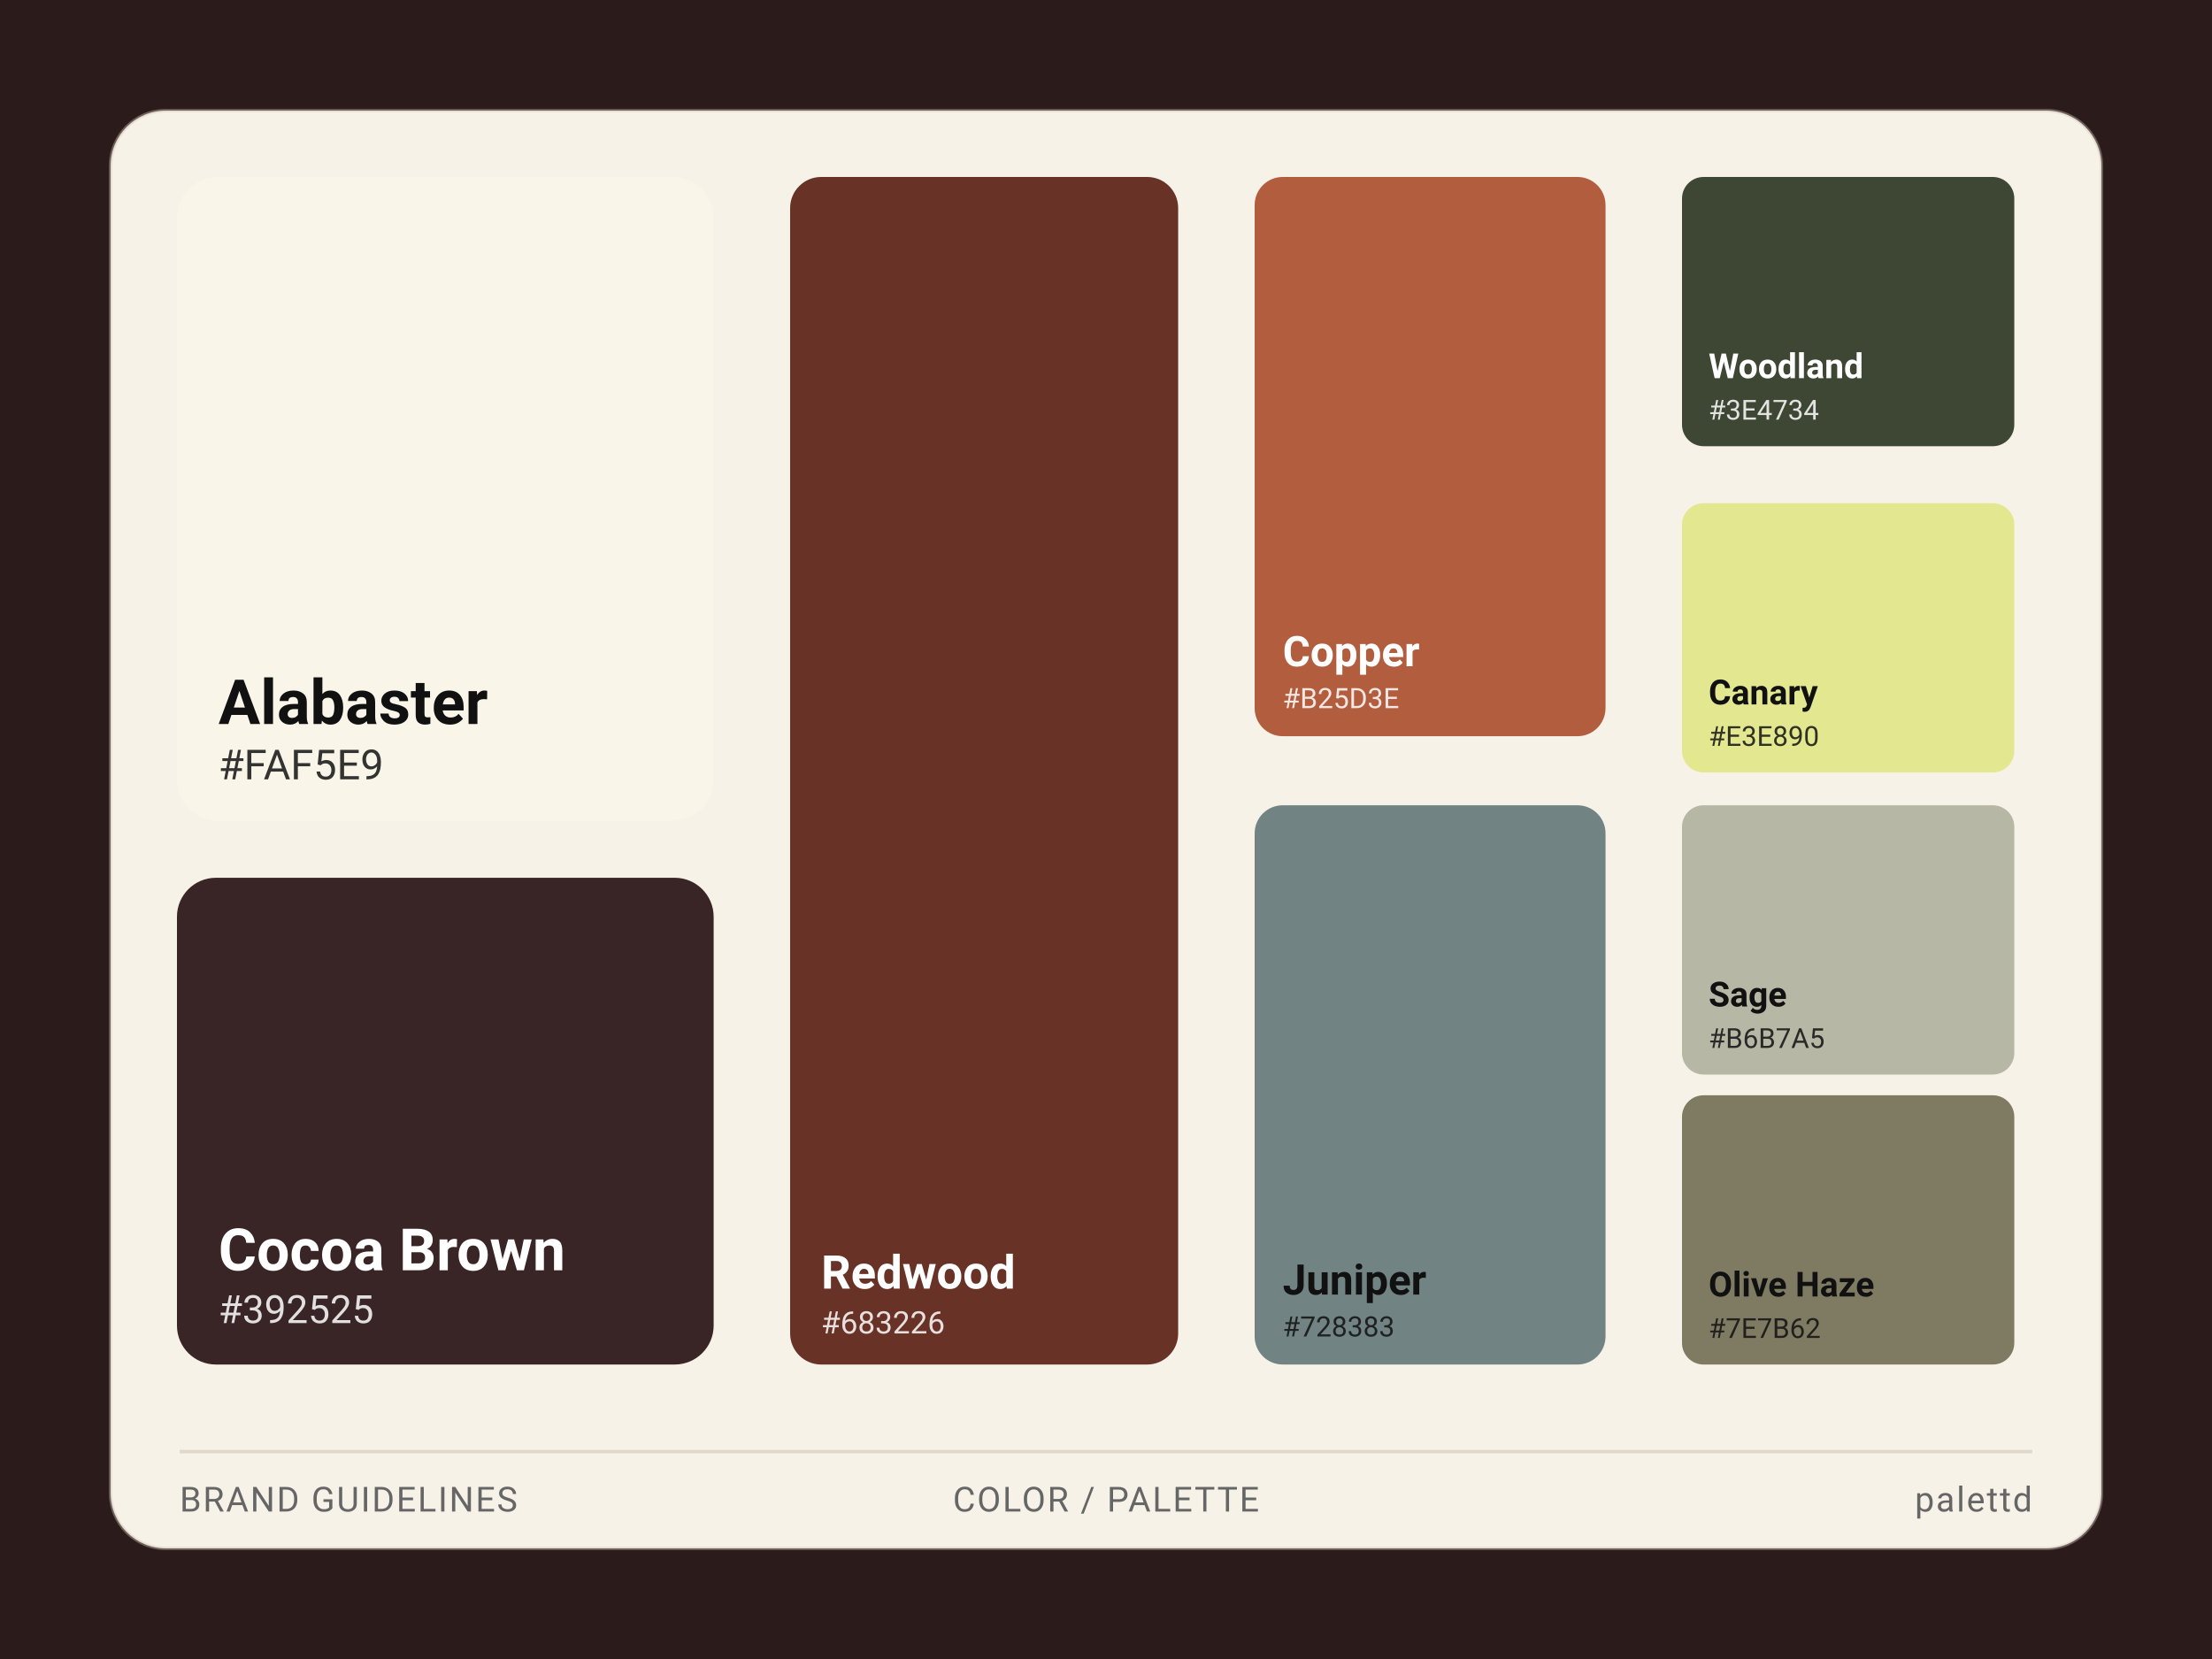
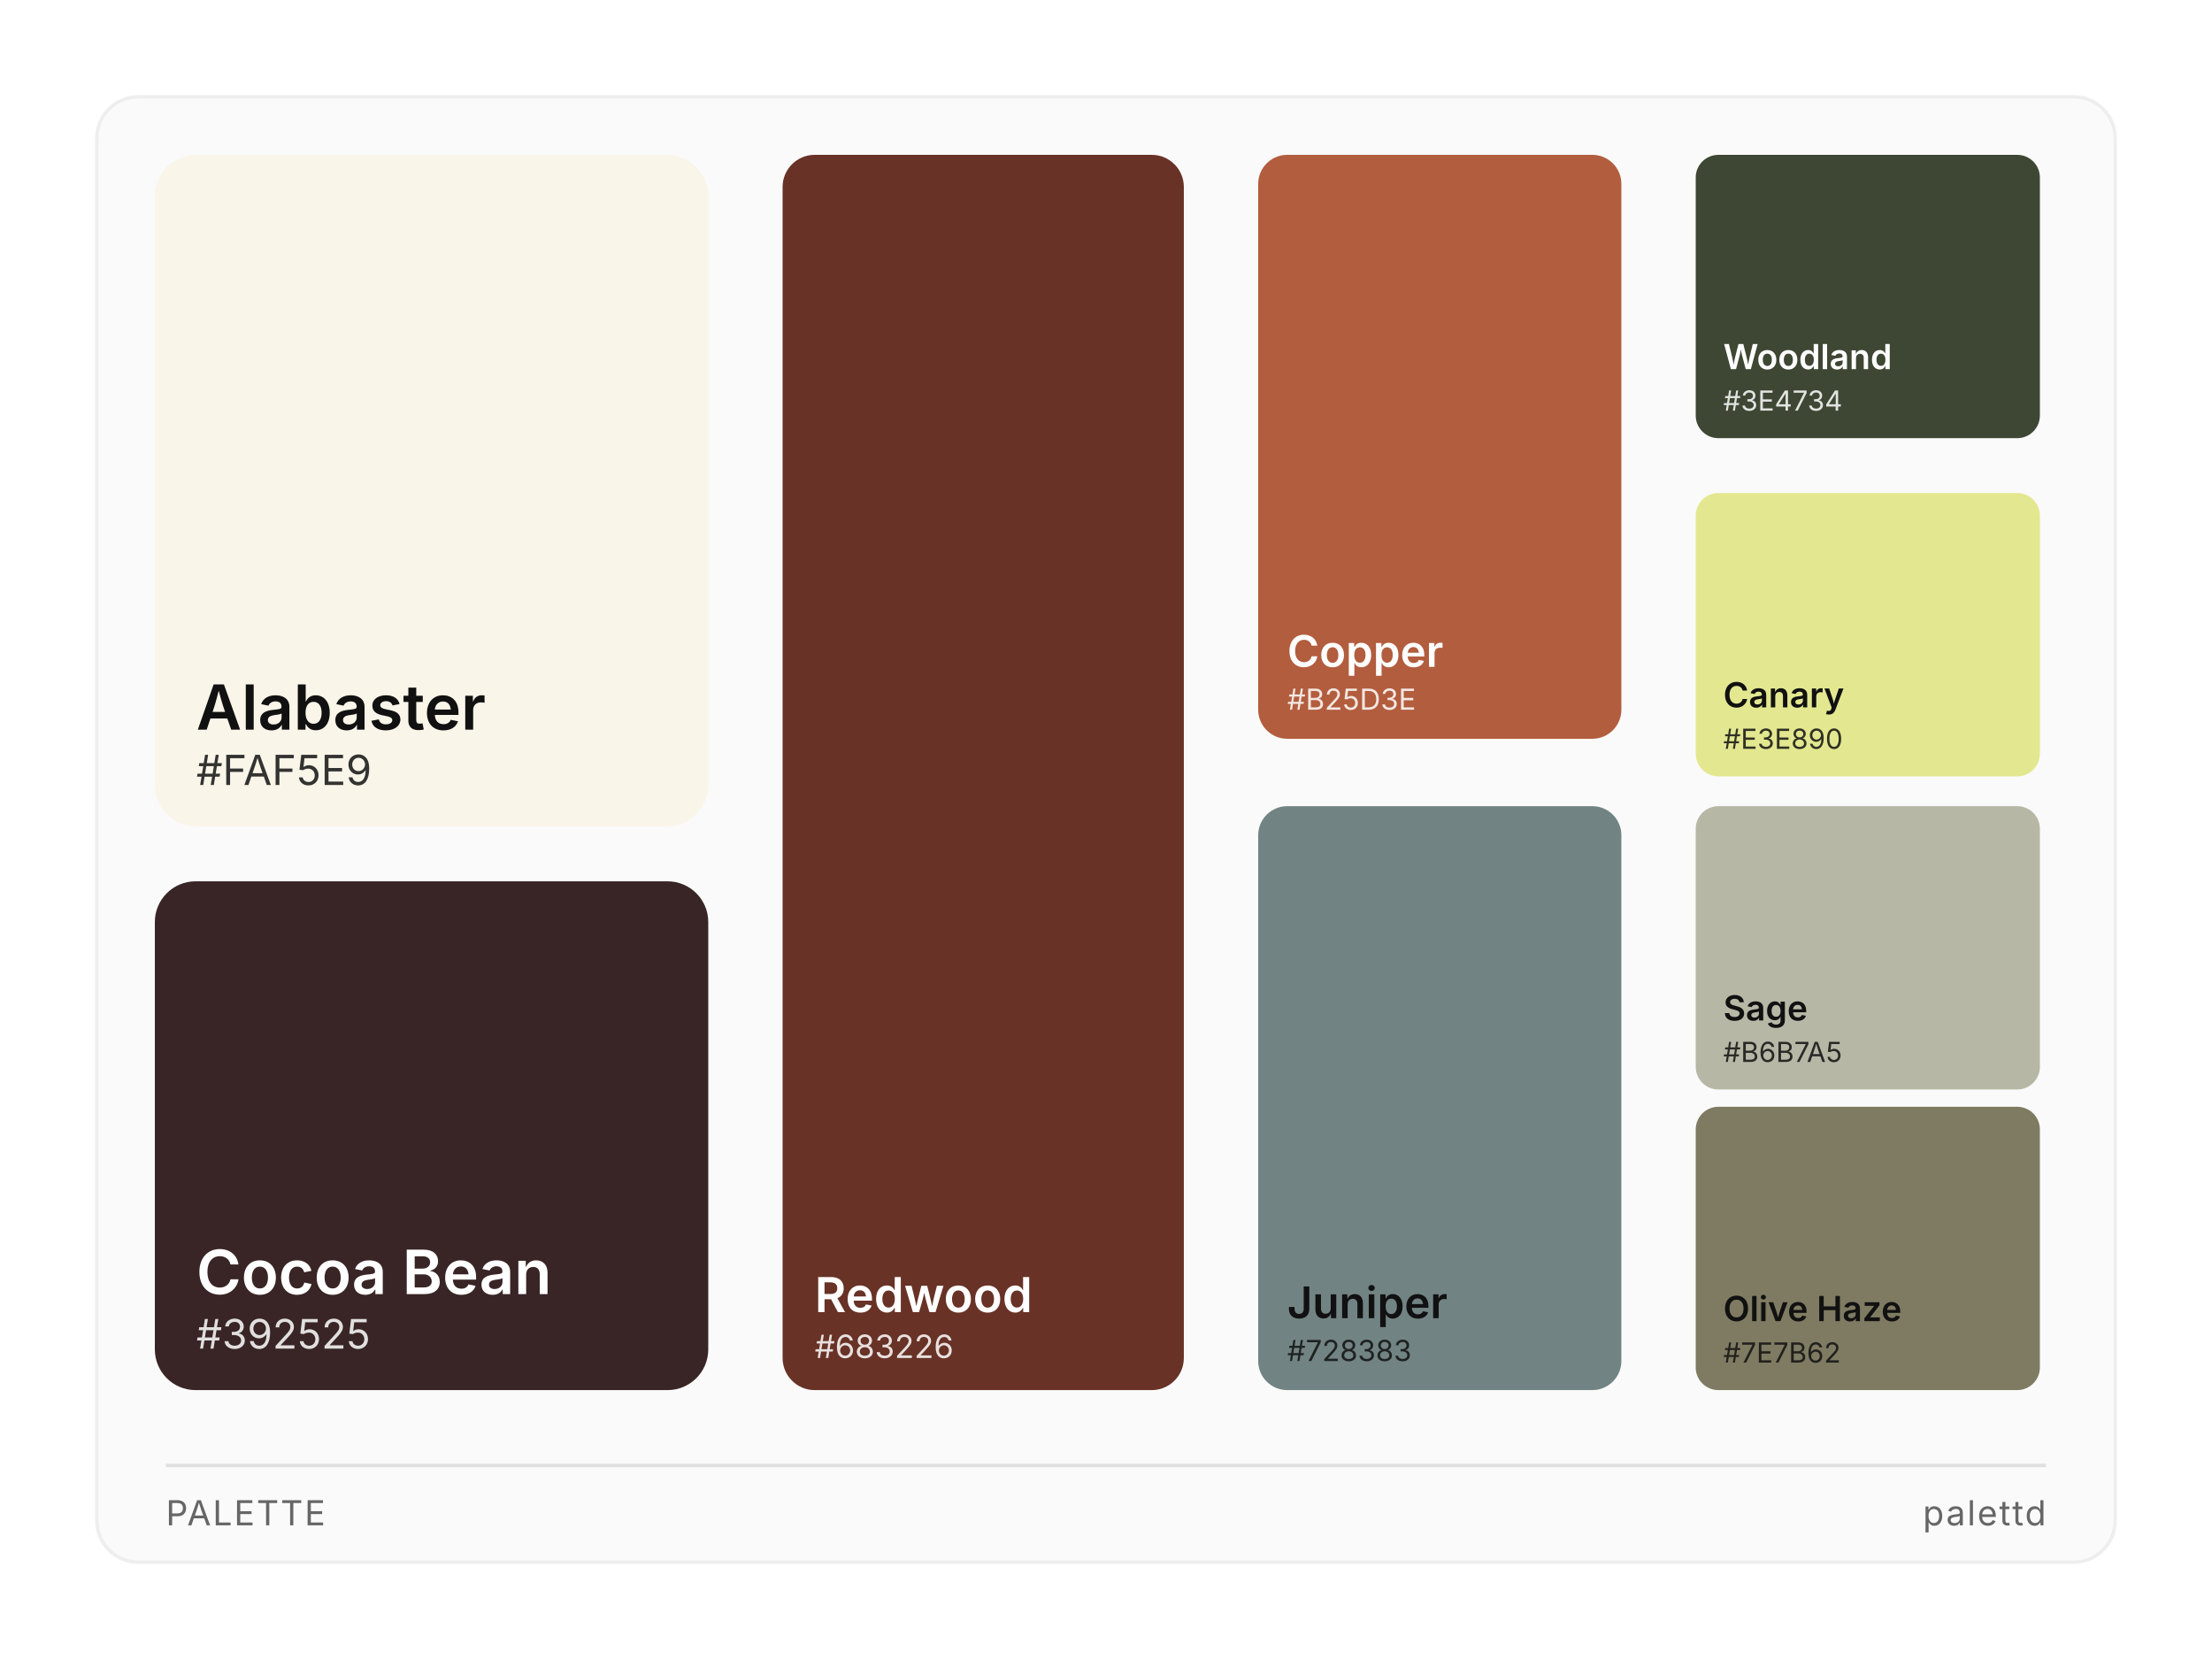
<svg xmlns="http://www.w3.org/2000/svg" width="640" height="480" viewBox="0 0 640 480">
-   <rect width="640" height="480" fill="#2B1B1B" />
-   <rect x="32" y="32" width="576" height="416" rx="16" fill="#F7F2E7" stroke="#CFC7BA" stroke-opacity="0.4" stroke-width="1" />
+   <rect width="640" height="480" fill="#FFFFFF" />
+   <rect x="28" y="28" width="584" height="424" rx="12" fill="#FAFAFA" stroke="#E5E5E5" stroke-opacity="0.6" stroke-width="1" />
  <g>
-     <rect x="51.2" y="51.2" width="155.28" height="186.28" rx="12" fill="#FAF5E9" />
-     <text x="63.2" y="225.48" font-family="system-ui, -apple-system, BlinkMacSystemFont, &quot;Segoe UI&quot;, Roboto, sans-serif" font-size="12" fill="#111111" opacity="0.85">#FAF5E9</text>
-     <text x="63.2" y="209.48" font-family="system-ui, -apple-system, BlinkMacSystemFont, &quot;Segoe UI&quot;, Roboto, sans-serif" font-size="18" font-weight="600" fill="#111111">Alabaster</text>
-     <rect x="51.2" y="253.968" width="155.28" height="140.832" rx="11.267" fill="#392525" />
-     <text x="63.2" y="382.8" font-family="system-ui, -apple-system, BlinkMacSystemFont, &quot;Segoe UI&quot;, Roboto, sans-serif" font-size="11.267" fill="#FFFFFF" opacity="0.85">#392525</text>
-     <text x="63.2" y="367.533" font-family="system-ui, -apple-system, BlinkMacSystemFont, &quot;Segoe UI&quot;, Roboto, sans-serif" font-size="16.9" font-weight="600" fill="#FFFFFF">Cocoa Brown</text>
-     <rect x="228.608" y="51.2" width="112.272" height="343.6" rx="8.982" fill="#683226" />
-     <text x="237.59" y="385.818" font-family="system-ui, -apple-system, BlinkMacSystemFont, &quot;Segoe UI&quot;, Roboto, sans-serif" font-size="8.982" fill="#FFFFFF" opacity="0.85">#683226</text>
-     <text x="237.59" y="372.836" font-family="system-ui, -apple-system, BlinkMacSystemFont, &quot;Segoe UI&quot;, Roboto, sans-serif" font-size="13.473" font-weight="600" fill="#FFFFFF">Redwood</text>
-     <rect x="363.008" y="51.2" width="101.52" height="161.808" rx="8.122" fill="#B25D3E" />
-     <text x="371.13" y="204.886" font-family="system-ui, -apple-system, BlinkMacSystemFont, &quot;Segoe UI&quot;, Roboto, sans-serif" font-size="8.122" fill="#FFFFFF" opacity="0.85">#B25D3E</text>
-     <text x="371.13" y="192.765" font-family="system-ui, -apple-system, BlinkMacSystemFont, &quot;Segoe UI&quot;, Roboto, sans-serif" font-size="12.182" font-weight="600" fill="#FFFFFF">Copper</text>
-     <rect x="363.008" y="232.992" width="101.52" height="161.808" rx="8.122" fill="#728383" />
-     <text x="371.13" y="386.678" font-family="system-ui, -apple-system, BlinkMacSystemFont, &quot;Segoe UI&quot;, Roboto, sans-serif" font-size="8.122" fill="#111111" opacity="0.85">#728383</text>
-     <text x="371.13" y="374.557" font-family="system-ui, -apple-system, BlinkMacSystemFont, &quot;Segoe UI&quot;, Roboto, sans-serif" font-size="12.182" font-weight="600" fill="#111111">Juniper</text>
-     <rect x="486.656" y="51.2" width="96.144" height="77.904" rx="6.232" fill="#3E4734" />
-     <text x="494.348" y="121.412" font-family="system-ui, -apple-system, BlinkMacSystemFont, &quot;Segoe UI&quot;, Roboto, sans-serif" font-size="8" fill="#FFFFFF" opacity="0.85">#3E4734</text>
-     <text x="494.348" y="109.412" font-family="system-ui, -apple-system, BlinkMacSystemFont, &quot;Segoe UI&quot;, Roboto, sans-serif" font-size="10" font-weight="600" fill="#FFFFFF">Woodland</text>
-     <rect x="486.656" y="145.592" width="96.144" height="77.904" rx="6.232" fill="#E3E890" />
-     <text x="494.348" y="215.804" font-family="system-ui, -apple-system, BlinkMacSystemFont, &quot;Segoe UI&quot;, Roboto, sans-serif" font-size="8" fill="#111111" opacity="0.85">#E3E890</text>
-     <text x="494.348" y="203.804" font-family="system-ui, -apple-system, BlinkMacSystemFont, &quot;Segoe UI&quot;, Roboto, sans-serif" font-size="10" font-weight="600" fill="#111111">Canary</text>
-     <rect x="486.656" y="232.992" width="96.144" height="77.904" rx="6.232" fill="#B6B7A5" />
-     <text x="494.348" y="303.204" font-family="system-ui, -apple-system, BlinkMacSystemFont, &quot;Segoe UI&quot;, Roboto, sans-serif" font-size="8" fill="#111111" opacity="0.85">#B6B7A5</text>
-     <text x="494.348" y="291.204" font-family="system-ui, -apple-system, BlinkMacSystemFont, &quot;Segoe UI&quot;, Roboto, sans-serif" font-size="10" font-weight="600" fill="#111111">Sage</text>
-     <rect x="486.656" y="316.896" width="96.144" height="77.904" rx="6.232" fill="#7E7B62" />
-     <text x="494.348" y="387.108" font-family="system-ui, -apple-system, BlinkMacSystemFont, &quot;Segoe UI&quot;, Roboto, sans-serif" font-size="8" fill="#111111" opacity="0.85">#7E7B62</text>
-     <text x="494.348" y="375.108" font-family="system-ui, -apple-system, BlinkMacSystemFont, &quot;Segoe UI&quot;, Roboto, sans-serif" font-size="10" font-weight="600" fill="#111111">Olive Haze</text>
+     <rect x="44.8" y="44.8" width="160.12" height="194.32" rx="12" fill="#FAF5E9" />
+     <text x="56.8" y="227.12" font-family="Inter, &quot;SF Pro Display&quot;, system-ui, -apple-system, sans-serif" font-size="12" fill="#111111" opacity="0.85">#FAF5E9</text>
+     <text x="56.8" y="211.12" font-family="Inter, &quot;SF Pro Display&quot;, system-ui, -apple-system, sans-serif" font-size="18" font-weight="600" fill="#111111">Alabaster</text>
+     <rect x="44.8" y="254.992" width="160.12" height="147.208" rx="11.777" fill="#392525" />
+     <text x="56.8" y="390.2" font-family="Inter, &quot;SF Pro Display&quot;, system-ui, -apple-system, sans-serif" font-size="11.777" fill="#FFFFFF" opacity="0.85">#392525</text>
+     <text x="56.8" y="374.423" font-family="Inter, &quot;SF Pro Display&quot;, system-ui, -apple-system, sans-serif" font-size="17.665" font-weight="600" fill="#FFFFFF">Cocoa Bean</text>
+     <rect x="226.432" y="44.8" width="116.088" height="357.4" rx="9.287" fill="#683226" />
+     <text x="235.719" y="392.913" font-family="Inter, &quot;SF Pro Display&quot;, system-ui, -apple-system, sans-serif" font-size="9.287" fill="#FFFFFF" opacity="0.85">#683226</text>
+     <text x="235.719" y="379.626" font-family="Inter, &quot;SF Pro Display&quot;, system-ui, -apple-system, sans-serif" font-size="13.931" font-weight="600" fill="#FFFFFF">Redwood</text>
+     <rect x="364.032" y="44.8" width="105.08" height="168.952" rx="8.406" fill="#B25D3E" />
+     <text x="372.438" y="205.346" font-family="Inter, &quot;SF Pro Display&quot;, system-ui, -apple-system, sans-serif" font-size="8.406" fill="#FFFFFF" opacity="0.85">#B25D3E</text>
+     <text x="372.438" y="192.939" font-family="Inter, &quot;SF Pro Display&quot;, system-ui, -apple-system, sans-serif" font-size="12.61" font-weight="600" fill="#FFFFFF">Copper</text>
+     <rect x="364.032" y="233.248" width="105.08" height="168.952" rx="8.406" fill="#728383" />
+     <text x="372.438" y="393.794" font-family="Inter, &quot;SF Pro Display&quot;, system-ui, -apple-system, sans-serif" font-size="8.406" fill="#111111" opacity="0.85">#728383</text>
+     <text x="372.438" y="381.387" font-family="Inter, &quot;SF Pro Display&quot;, system-ui, -apple-system, sans-serif" font-size="12.61" font-weight="600" fill="#111111">Juniper</text>
+     <rect x="490.624" y="44.8" width="99.576" height="81.976" rx="6.558" fill="#3E4734" />
+     <text x="498.59" y="118.81" font-family="Inter, &quot;SF Pro Display&quot;, system-ui, -apple-system, sans-serif" font-size="8" fill="#FFFFFF" opacity="0.85">#3E4734</text>
+     <text x="498.59" y="106.81" font-family="Inter, &quot;SF Pro Display&quot;, system-ui, -apple-system, sans-serif" font-size="10" font-weight="600" fill="#FFFFFF">Woodland</text>
+     <rect x="490.624" y="142.648" width="99.576" height="81.976" rx="6.558" fill="#E3E890" />
+     <text x="498.59" y="216.658" font-family="Inter, &quot;SF Pro Display&quot;, system-ui, -apple-system, sans-serif" font-size="8" fill="#111111" opacity="0.85">#E3E890</text>
+     <text x="498.59" y="204.658" font-family="Inter, &quot;SF Pro Display&quot;, system-ui, -apple-system, sans-serif" font-size="10" font-weight="600" fill="#111111">Canary</text>
+     <rect x="490.624" y="233.248" width="99.576" height="81.976" rx="6.558" fill="#B6B7A5" />
+     <text x="498.59" y="307.258" font-family="Inter, &quot;SF Pro Display&quot;, system-ui, -apple-system, sans-serif" font-size="8" fill="#111111" opacity="0.85">#B6B7A5</text>
+     <text x="498.59" y="295.258" font-family="Inter, &quot;SF Pro Display&quot;, system-ui, -apple-system, sans-serif" font-size="10" font-weight="600" fill="#111111">Sage</text>
+     <rect x="490.624" y="320.224" width="99.576" height="81.976" rx="6.558" fill="#7E7B62" />
+     <text x="498.59" y="394.234" font-family="Inter, &quot;SF Pro Display&quot;, system-ui, -apple-system, sans-serif" font-size="8" fill="#111111" opacity="0.85">#7E7B62</text>
+     <text x="498.59" y="382.234" font-family="Inter, &quot;SF Pro Display&quot;, system-ui, -apple-system, sans-serif" font-size="10" font-weight="600" fill="#111111">Olive Haze</text>
  </g>
-   <line x1="52" y1="420" x2="588" y2="420" stroke="#E0D8CC" stroke-width="1" />
-   <text x="52" y="437.333" font-family="system-ui, -apple-system, BlinkMacSystemFont, &quot;Segoe UI&quot;, Roboto, sans-serif" font-size="10" fill="#666666" letter-spacing="0.5">BRAND GUIDELINES</text>
-   <text x="320" y="437.333" font-family="system-ui, -apple-system, BlinkMacSystemFont, &quot;Segoe UI&quot;, Roboto, sans-serif" font-size="10" fill="#666666" text-anchor="middle" letter-spacing="0.5">COLOR / PALETTE</text>
-   <text x="588" y="437.333" font-family="system-ui, -apple-system, BlinkMacSystemFont, &quot;Segoe UI&quot;, Roboto, sans-serif" font-size="10" fill="#666666" text-anchor="end" letter-spacing="0.5">palettd</text>
+   <line x1="48" y1="424" x2="592" y2="424" stroke="#E0E0E0" stroke-width="1" />
+   <text x="48" y="441.333" font-family="Inter, &quot;SF Pro Display&quot;, system-ui, -apple-system, sans-serif" font-size="10" fill="#666666" letter-spacing="0.5">PALETTE</text>
+   <text x="592" y="441.333" font-family="Inter, &quot;SF Pro Display&quot;, system-ui, -apple-system, sans-serif" font-size="10" fill="#666666" text-anchor="end" letter-spacing="0.5">palettd</text>
</svg>
